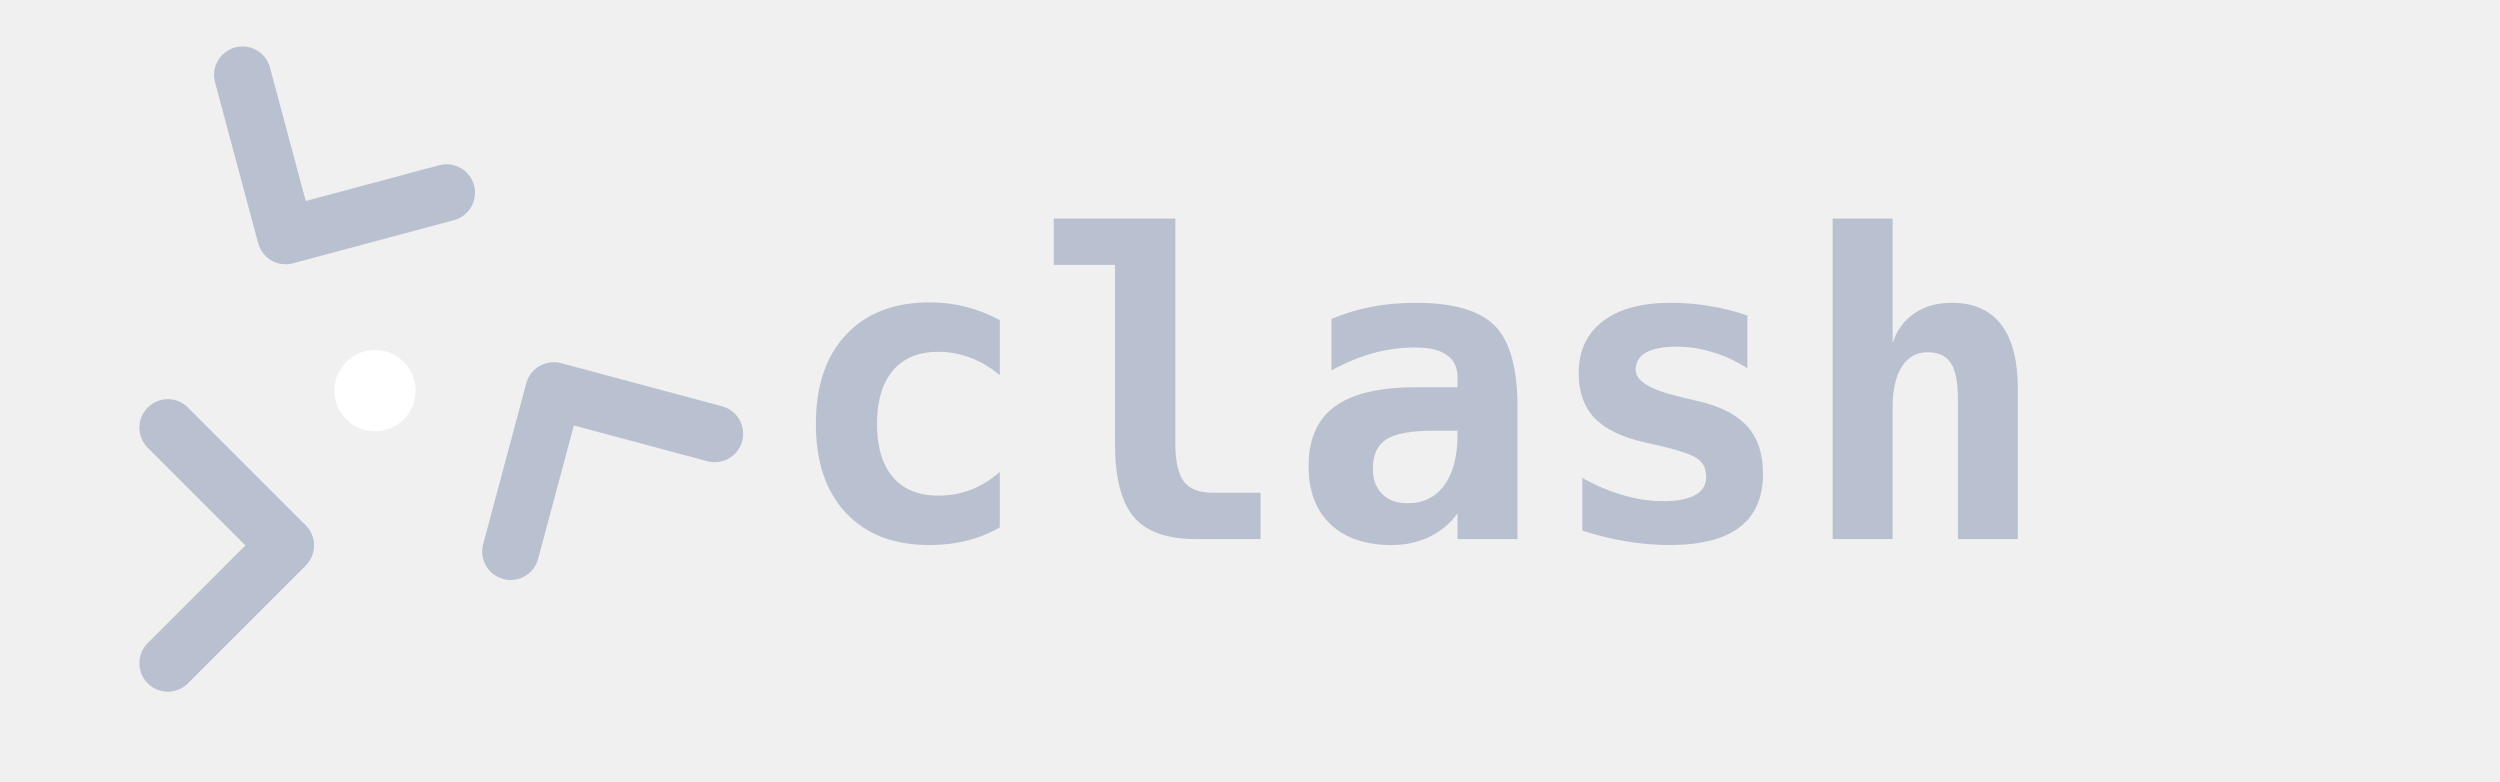
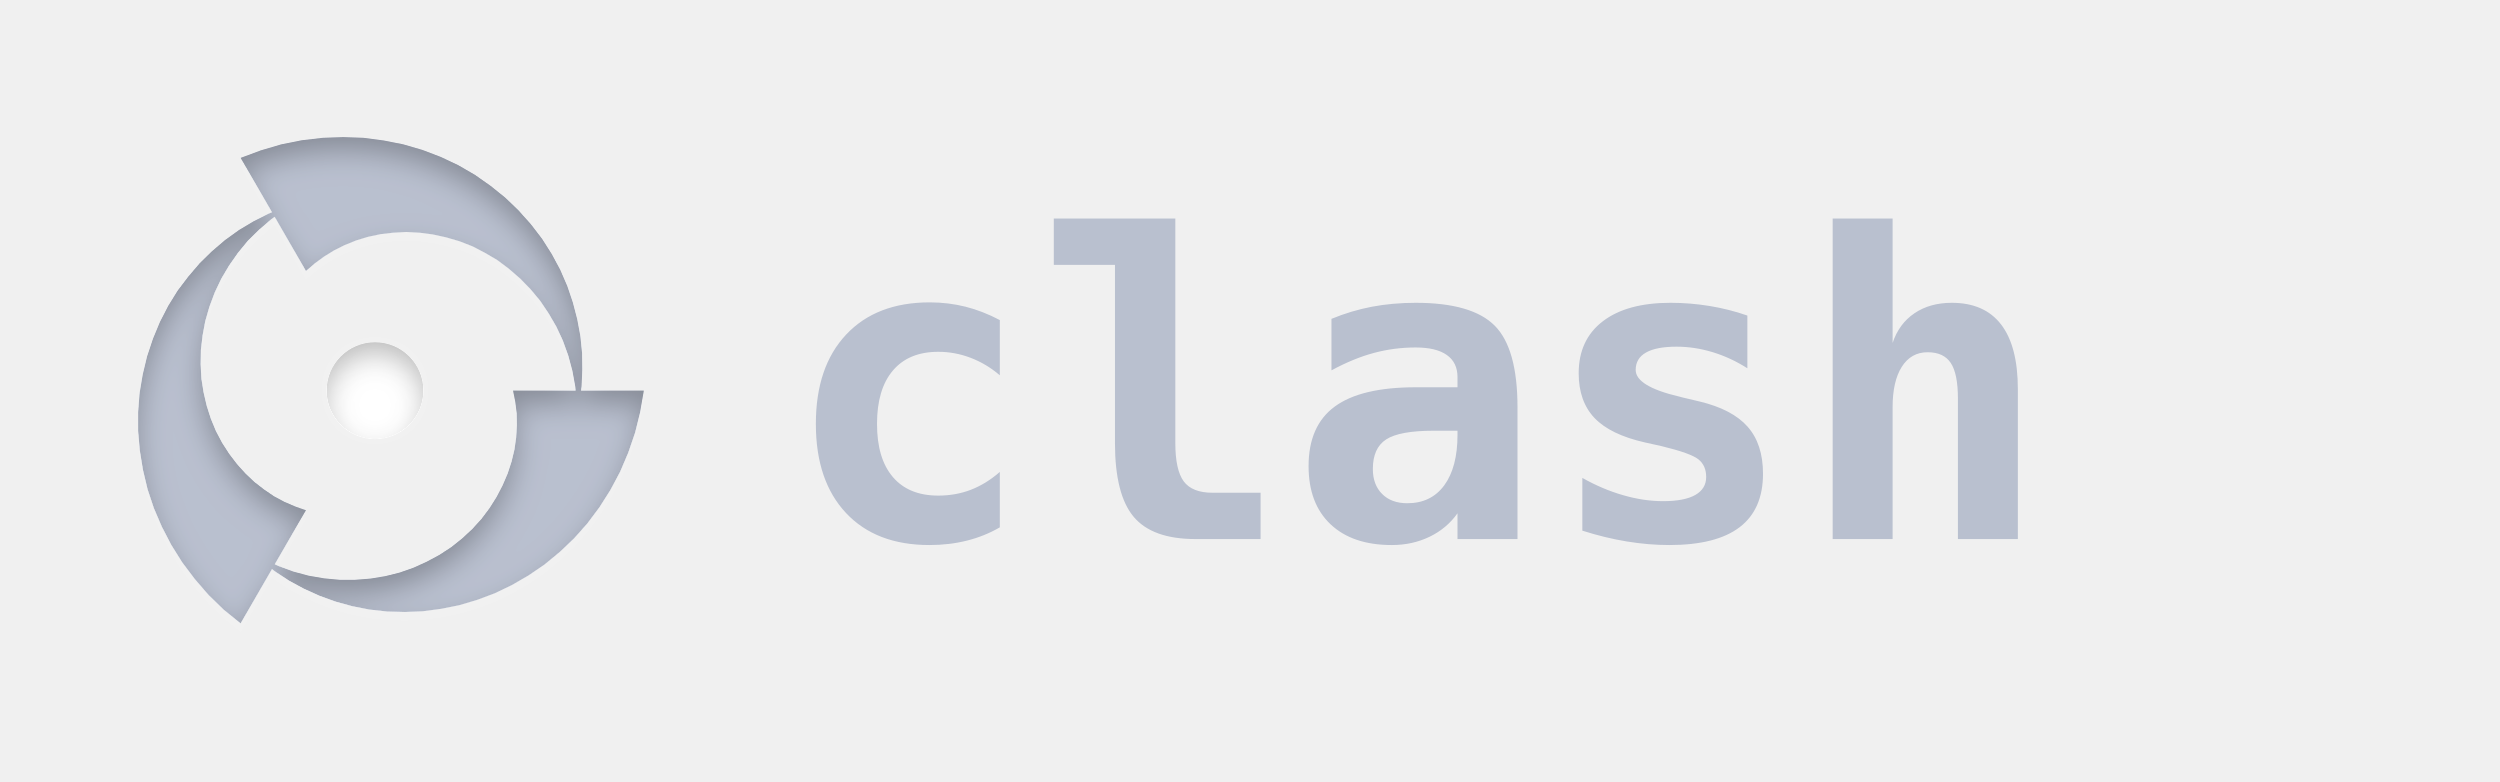
<svg xmlns="http://www.w3.org/2000/svg" viewBox="0 0 640 200" fill="none">
-   <g transform="translate(96,100) scale(0.52)">
-     <g transform="rotate(0) translate(88,0) rotate(60)">
-       <path d="M 58 -58 L 0 0 L 58 58" fill="none" stroke="#b9c0cf" stroke-width="28" stroke-linecap="round" stroke-linejoin="round" />
-     </g>
-     <g transform="rotate(120) translate(88,0) rotate(60)">
-       <path d="M 58 -58 L 0 0 L 58 58" fill="none" stroke="#b9c0cf" stroke-width="28" stroke-linecap="round" stroke-linejoin="round" />
-     </g>
-     <g transform="rotate(240) translate(88,0) rotate(60)">
-       <path d="M 58 -58 L 0 0 L 58 58" fill="none" stroke="#b9c0cf" stroke-width="28" stroke-linecap="round" stroke-linejoin="round" />
-     </g>
+   <defs>
+     <filter id="deboss" x="-30%" y="-30%" width="160%" height="160%">
+       <feOffset in="SourceAlpha" dx="0" dy="6" result="off" />
+       <feGaussianBlur in="off" stdDeviation="6" result="blur" />
+       <feComposite in="blur" in2="SourceAlpha" operator="arithmetic" k2="-1" k3="1" result="mask" />
+       <feFlood flood-color="#000000" flood-opacity="0.5" />
+       <feComposite in2="mask" operator="in" result="shadow" />
+       <feMerge>
+         <feMergeNode in="SourceGraphic" />
+         <feMergeNode in="shadow" />
+       </feMerge>
+     </filter>
+     <filter id="glint" x="-150%" y="-150%" width="400%" height="400%">
+       <feGaussianBlur stdDeviation="5" />
+     </filter>
+   </defs>
+   <g transform="translate(96,102.17) scale(0.62)" fill="rgba(255,255,255,0.10)">
+     <path d="M 111.0 0.0 L 109.5 8.8 L 107.4 17.3 L 104.6 25.5 L 101.2 33.5 L 97.2 41.0 L 92.7 48.1 L 87.7 54.8 L 82.2 61.0 L 76.3 66.6 L 70.0 71.8 L 63.4 76.3 L 56.5 80.3 L 49.4 83.7 L 42.2 86.4 L 34.8 88.6 L 27.3 90.1 L 19.8 91.1 L 12.4 91.4 L 5.0 91.2 L -2.3 90.4 L -9.4 89.0 L -16.3 87.1 L -22.9 84.7 L -29.3 81.8 L -35.4 78.5 L -41.2 74.7 L -46.6 70.6 L -51.7 66.2 L -51.7 66.2 L -46.0 69.6 L -39.9 72.4 L -33.7 74.7 L -27.4 76.4 L -21.0 77.5 L -14.6 78.1 L -8.2 78.1 L -1.9 77.6 L 4.2 76.6 L 10.2 75.1 L 15.9 73.1 L 21.4 70.6 L 26.6 67.8 L 31.5 64.6 L 36.0 61.0 L 40.2 57.1 L 44.0 52.9 L 47.3 48.5 L 50.2 43.9 L 52.7 39.1 L 54.8 34.2 L 56.4 29.3 L 57.6 24.3 L 58.3 19.3 L 58.6 14.3 L 58.5 9.4 L 57.9 4.6 L 57.0 0.0 Z" />
+     <path d="M -55.5 96.1 L -62.4 90.5 L -68.7 84.4 L -74.4 77.8 L -79.6 70.9 L -84.1 63.7 L -88.0 56.2 L -91.3 48.5 L -93.9 40.7 L -95.8 32.7 L -97.1 24.7 L -97.8 16.7 L -97.8 8.8 L -97.2 1.0 L -95.9 -6.7 L -94.1 -14.2 L -91.7 -21.4 L -88.8 -28.4 L -85.4 -35.0 L -81.5 -41.3 L -77.1 -47.1 L -72.4 -52.6 L -67.3 -57.6 L -61.9 -62.2 L -56.2 -66.3 L -50.2 -69.9 L -44.1 -73.0 L -37.8 -75.7 L -31.5 -77.9 L -31.5 -77.9 L -37.3 -74.6 L -42.8 -70.8 L -47.8 -66.5 L -52.5 -61.9 L -56.6 -56.9 L -60.3 -51.6 L -63.5 -46.2 L -66.2 -40.5 L -68.4 -34.6 L -70.1 -28.7 L -71.2 -22.8 L -71.9 -16.8 L -72.0 -10.9 L -71.7 -5.0 L -70.8 0.7 L -69.5 6.3 L -67.8 11.6 L -65.7 16.7 L -63.1 21.6 L -60.2 26.1 L -57.0 30.3 L -53.5 34.2 L -49.8 37.7 L -45.8 40.8 L -41.7 43.6 L -37.4 45.9 L -33.0 47.8 L -28.5 49.4 Z" />
+     <path d="M -55.5 -96.1 L -47.2 -99.2 L -38.7 -101.7 L -30.2 -103.4 L -21.6 -104.4 L -13.1 -104.7 L -4.7 -104.4 L 3.6 -103.3 L 11.7 -101.7 L 19.6 -99.4 L 27.2 -96.5 L 34.4 -93.1 L 41.3 -89.1 L 47.7 -84.6 L 53.8 -79.7 L 59.3 -74.4 L 64.4 -68.7 L 69.0 -62.7 L 73.0 -56.4 L 76.5 -49.9 L 79.4 -43.2 L 81.7 -36.4 L 83.5 -29.5 L 84.8 -22.5 L 85.5 -15.5 L 85.6 -8.6 L 85.3 -1.7 L 84.4 5.1 L 83.2 11.7 L 83.2 11.7 L 83.3 5.0 L 82.7 -1.6 L 81.5 -8.2 L 79.8 -14.5 L 77.6 -20.6 L 74.9 -26.4 L 71.7 -31.9 L 68.2 -37.1 L 64.2 -41.9 L 59.9 -46.3 L 55.3 -50.3 L 50.5 -53.9 L 45.4 -56.9 L 40.2 -59.6 L 34.8 -61.7 L 29.3 -63.3 L 23.8 -64.5 L 18.4 -65.2 L 12.9 -65.5 L 7.5 -65.2 L 2.3 -64.6 L -2.9 -63.5 L -7.8 -62.0 L -12.5 -60.1 L -16.9 -57.9 L -21.1 -55.3 L -24.9 -52.5 L -28.5 -49.4 Z" />
+   </g>
+   <g transform="translate(96,100) scale(0.62)" fill="#b9c0cf" filter="url(#deboss)">
+     <path d="M 111.0 0.0 L 109.5 8.8 L 107.4 17.3 L 104.6 25.5 L 101.2 33.5 L 97.2 41.0 L 92.7 48.1 L 87.7 54.8 L 82.2 61.0 L 76.3 66.6 L 70.0 71.8 L 63.4 76.3 L 56.5 80.3 L 49.4 83.7 L 42.2 86.4 L 34.8 88.6 L 27.3 90.1 L 19.8 91.1 L 12.4 91.4 L 5.0 91.2 L -2.3 90.4 L -9.4 89.0 L -16.3 87.1 L -22.9 84.7 L -29.3 81.8 L -35.4 78.5 L -41.2 74.7 L -46.6 70.6 L -51.7 66.2 L -51.7 66.2 L -46.0 69.6 L -39.9 72.4 L -33.7 74.7 L -27.4 76.4 L -21.0 77.5 L -14.6 78.1 L -8.2 78.1 L -1.9 77.6 L 4.2 76.6 L 10.2 75.1 L 15.9 73.1 L 21.4 70.6 L 26.6 67.8 L 31.5 64.6 L 36.0 61.0 L 40.2 57.1 L 44.0 52.9 L 47.3 48.5 L 50.2 43.9 L 52.7 39.1 L 54.8 34.2 L 56.4 29.3 L 57.6 24.3 L 58.3 19.3 L 58.6 14.3 L 58.5 9.4 L 57.9 4.6 L 57.0 0.0 Z" />
+     <path d="M -55.5 96.1 L -62.4 90.5 L -68.7 84.4 L -74.4 77.8 L -79.6 70.9 L -84.1 63.7 L -88.0 56.2 L -91.3 48.5 L -93.9 40.7 L -95.8 32.7 L -97.1 24.7 L -97.8 16.7 L -97.8 8.8 L -97.2 1.0 L -95.9 -6.7 L -94.1 -14.2 L -91.7 -21.4 L -88.8 -28.4 L -85.4 -35.0 L -81.5 -41.3 L -77.1 -47.1 L -72.4 -52.6 L -67.3 -57.6 L -61.9 -62.2 L -56.2 -66.3 L -50.2 -69.9 L -44.1 -73.0 L -37.8 -75.7 L -31.5 -77.9 L -31.5 -77.9 L -37.3 -74.6 L -42.8 -70.8 L -47.8 -66.5 L -52.5 -61.9 L -56.6 -56.9 L -60.3 -51.6 L -63.5 -46.2 L -66.2 -40.5 L -68.4 -34.6 L -70.1 -28.7 L -71.2 -22.8 L -71.9 -16.8 L -72.0 -10.9 L -71.7 -5.0 L -70.8 0.7 L -69.5 6.3 L -67.8 11.6 L -65.7 16.7 L -63.1 21.6 L -60.2 26.1 L -57.0 30.3 L -53.5 34.2 L -49.8 37.7 L -45.8 40.8 L -41.7 43.6 L -37.4 45.9 L -33.0 47.8 L -28.5 49.4 Z" />
+     <path d="M -55.5 -96.1 L -47.2 -99.2 L -38.7 -101.7 L -30.2 -103.4 L -21.6 -104.4 L -13.1 -104.7 L -4.7 -104.4 L 3.6 -103.3 L 11.7 -101.7 L 19.6 -99.4 L 27.2 -96.5 L 34.4 -93.1 L 41.3 -89.1 L 47.7 -84.6 L 53.8 -79.7 L 59.3 -74.4 L 64.4 -68.7 L 69.0 -62.7 L 73.0 -56.4 L 76.5 -49.9 L 79.4 -43.2 L 81.7 -36.4 L 83.5 -29.5 L 84.8 -22.5 L 85.5 -15.5 L 85.6 -8.6 L 85.3 -1.7 L 84.4 5.1 L 83.2 11.7 L 83.2 11.7 L 83.3 5.0 L 82.7 -1.6 L 81.5 -8.2 L 79.8 -14.5 L 77.6 -20.6 L 74.9 -26.4 L 71.7 -31.9 L 68.2 -37.1 L 64.2 -41.9 L 59.9 -46.3 L 55.3 -50.3 L 50.5 -53.9 L 45.4 -56.9 L 40.2 -59.6 L 34.8 -61.7 L 29.3 -63.3 L 23.8 -64.5 L 18.4 -65.2 L 12.9 -65.5 L 7.5 -65.2 L 2.3 -64.6 L -2.9 -63.5 L -7.8 -62.0 L -12.5 -60.1 L -16.9 -57.9 L -21.1 -55.3 L -24.9 -52.5 L -28.5 -49.4 Z" />
    <circle r="20" fill="#ffffff" />
  </g>
+   <circle cx="96" cy="100" r="7.44" fill="#ffffff" opacity="0.55" filter="url(#glint)" />
  <text x="200" y="138" font-family="ui-monospace, 'SF Mono', Menlo, monospace" font-size="108" font-weight="700" fill="#b9c0cf">clash</text>
</svg>
